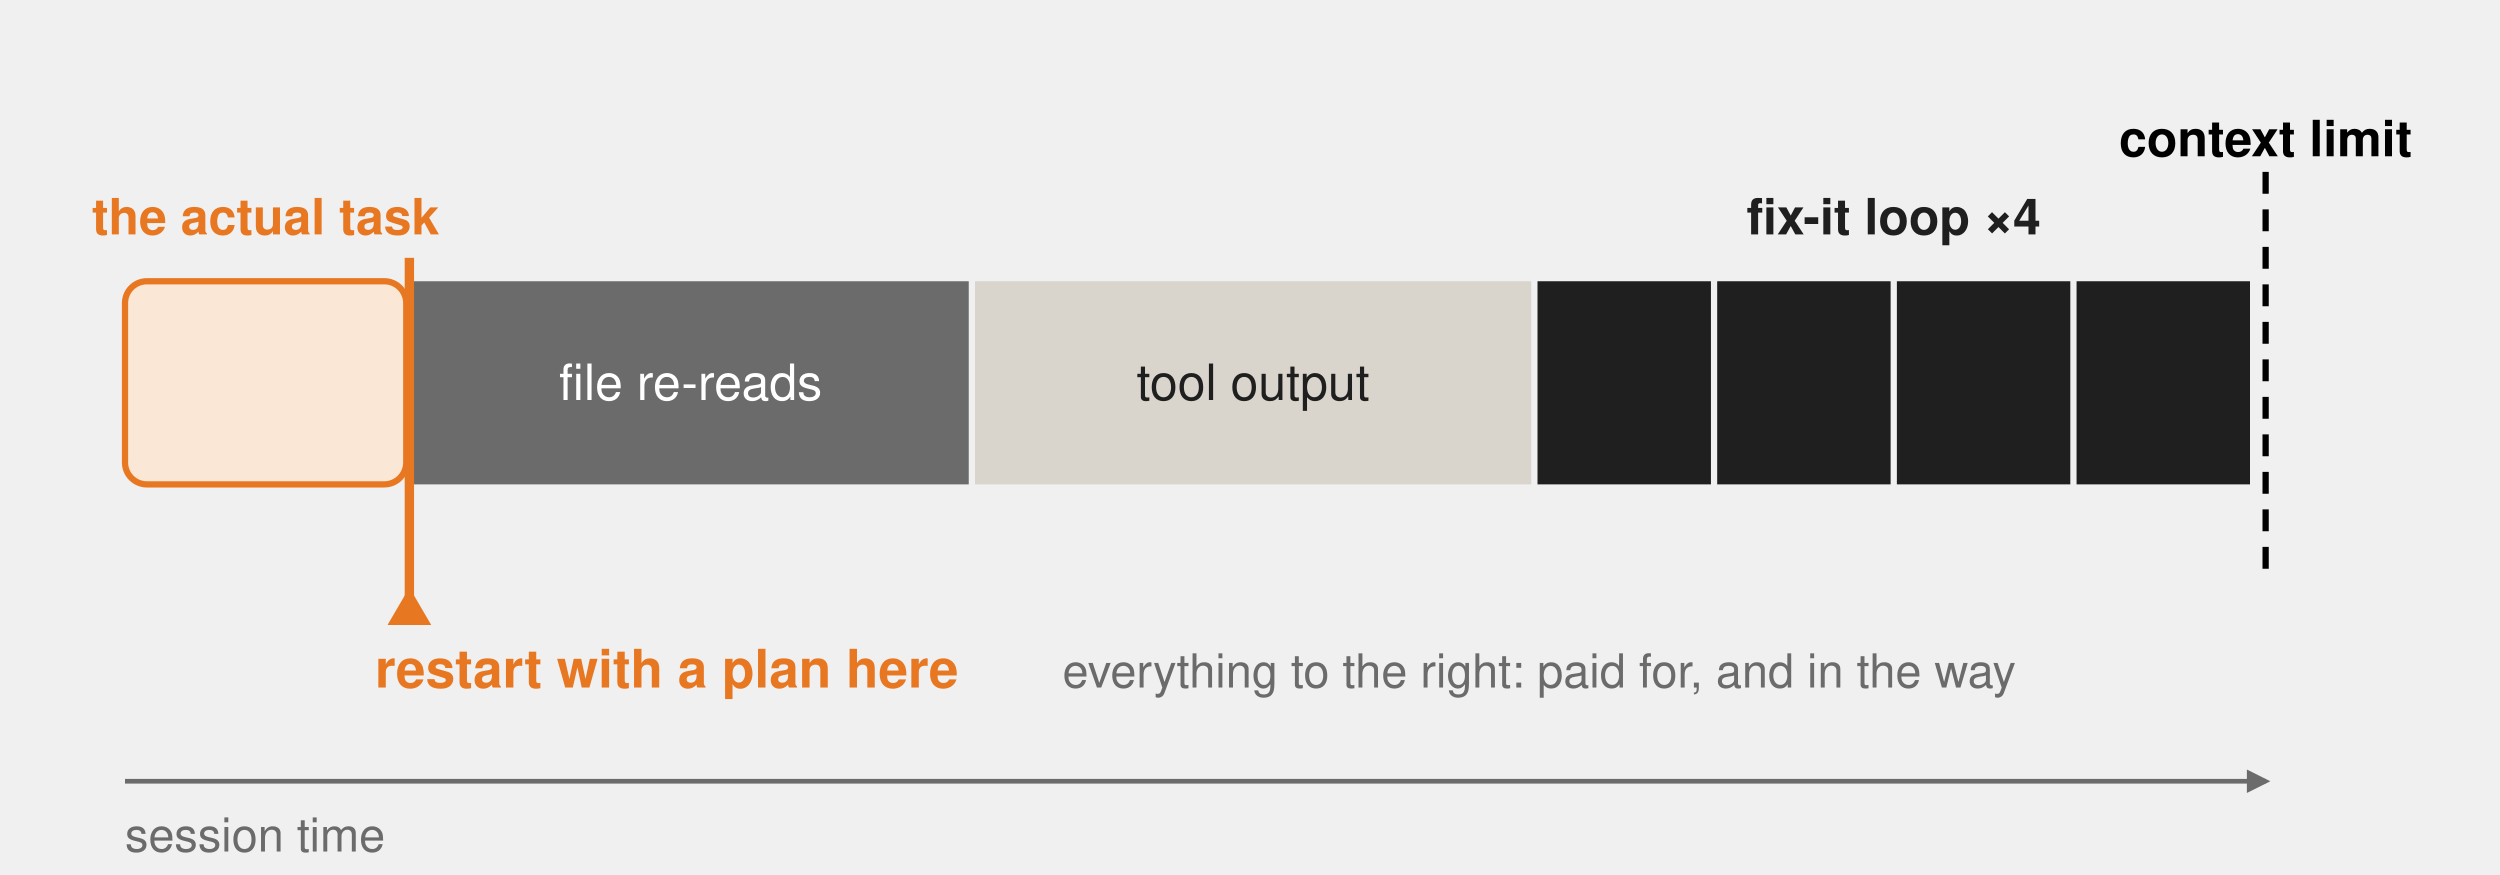
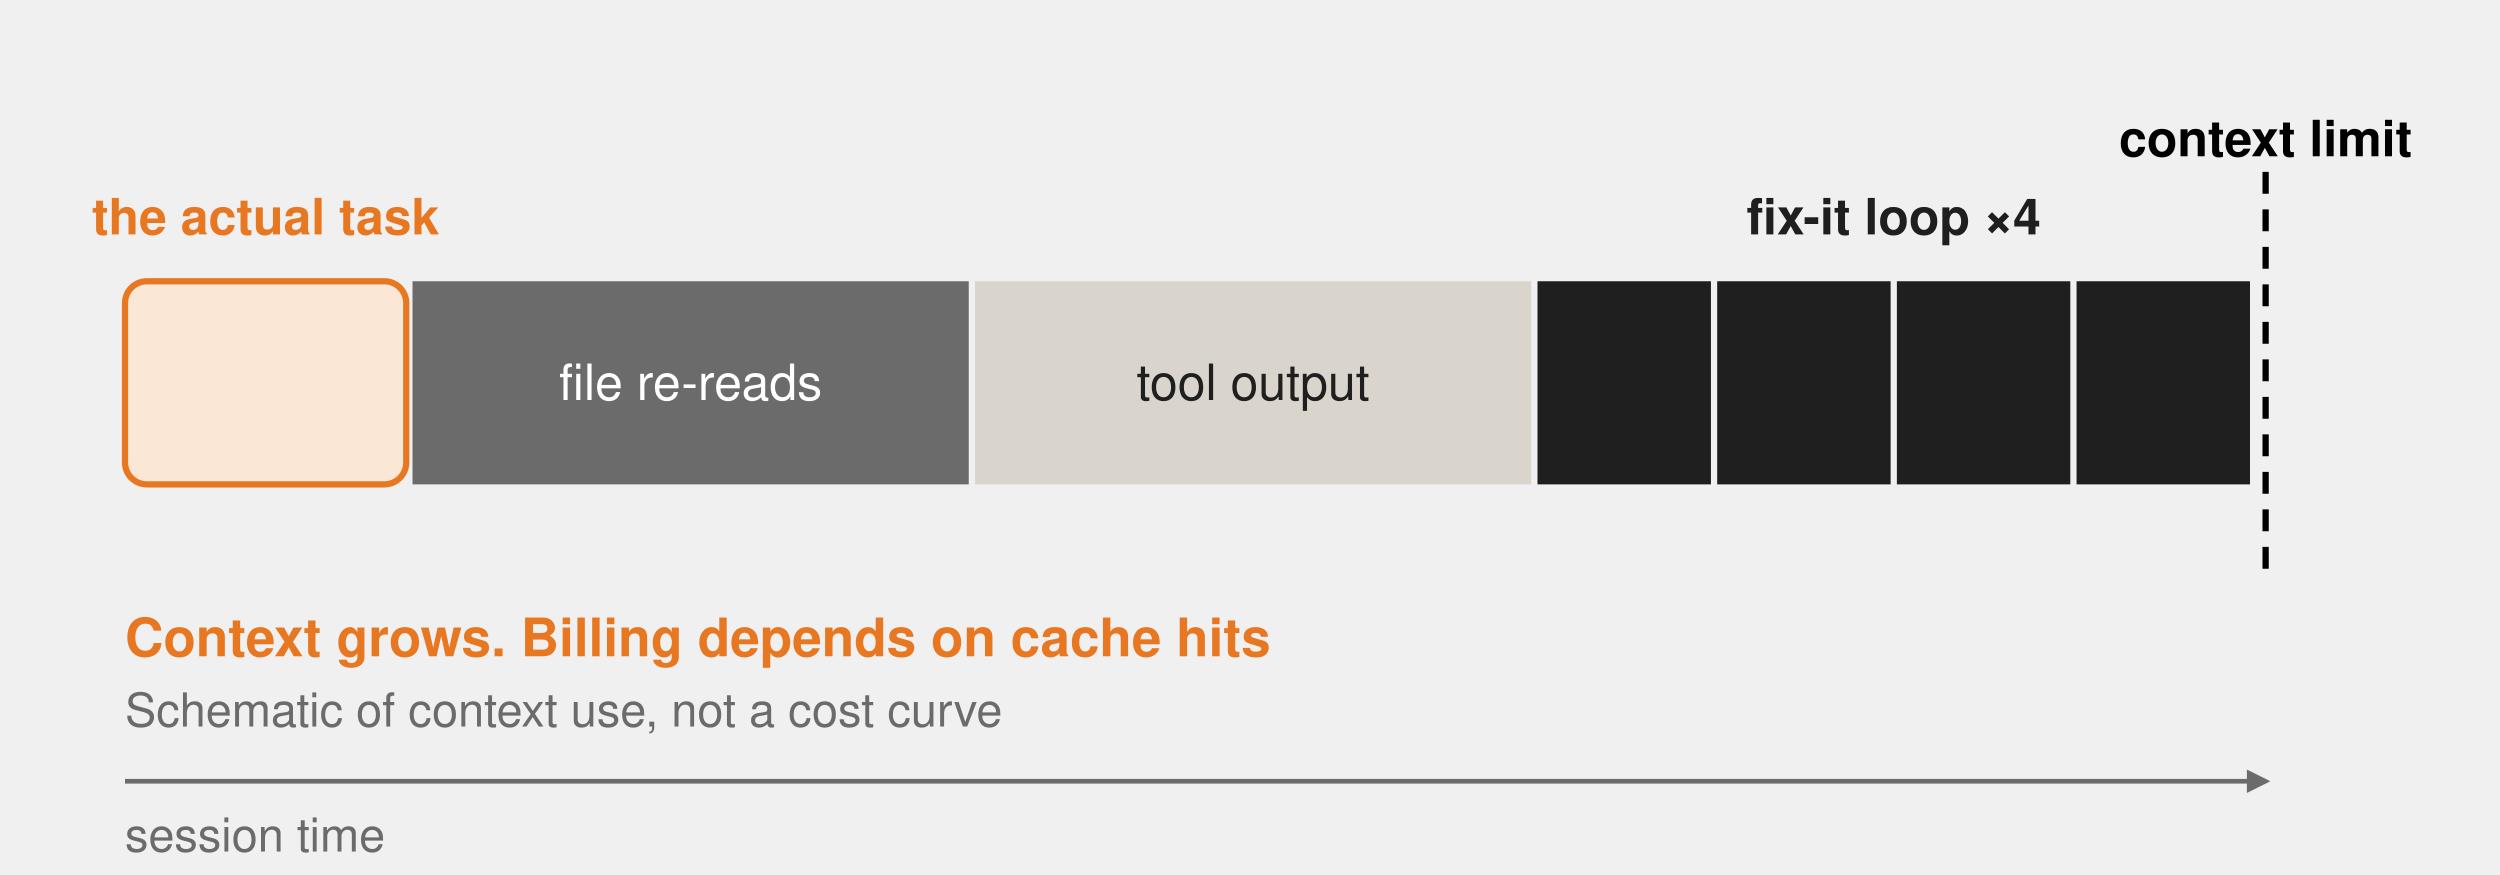
<svg xmlns="http://www.w3.org/2000/svg" viewBox="0 0 1600 560" font-family="Helvetica Neue, Helvetica, Arial, sans-serif">
  <defs>
    <marker id="ah" viewBox="0 0 10 10" refX="8" refY="5" markerWidth="5" markerHeight="5" orient="auto">
      <path d="M0,0 L10,5 L0,10 z" fill="#6b6b6b" />
    </marker>
    <marker id="ao" viewBox="0 0 10 10" refX="8" refY="5" markerWidth="5" markerHeight="5" orient="auto">
      <path d="M0,0 L10,5 L0,10 z" fill="#E87722" />
    </marker>
  </defs>
  <text x="170" y="150" font-size="32" font-weight="700" fill="#E87722" text-anchor="middle">the actual task</text>
  <rect x="80" y="180" width="180" height="130" rx="14" fill="#FBE7D6" stroke="#E87722" stroke-width="4" />
  <rect x="264" y="180" width="356" height="130" fill="#6b6b6b" />
  <text x="442" y="256" font-size="32" fill="#fff" text-anchor="middle">file re-reads</text>
  <rect x="624" y="180" width="356" height="130" fill="#d9d4cc" />
  <text x="802" y="256" font-size="32" fill="#1f1f1f" text-anchor="middle">tool output</text>
  <g fill="#1f1f1f">
    <rect x="984" y="180" width="111" height="130" />
    <rect x="1099" y="180" width="111" height="130" />
    <rect x="1214" y="180" width="111" height="130" />
    <rect x="1329" y="180" width="111" height="130" />
  </g>
  <text x="1212" y="150" font-size="32" font-weight="700" fill="#1f1f1f" text-anchor="middle">fix-it loop ×4</text>
  <line x1="1450" y1="110" x2="1450" y2="370" stroke="#000" stroke-width="4" stroke-dasharray="14 10" />
  <text x="1450" y="100" font-size="32" font-weight="700" fill="#000" text-anchor="middle">context limit</text>
-   <line x1="262" y1="165" x2="262" y2="400" stroke="#E87722" stroke-width="6" />
-   <path d="M248,400 L276,400 L262,376 z" fill="#E87722" />
-   <text x="240" y="440" font-size="34" font-weight="700" fill="#E87722">restart with a plan here</text>
-   <text x="680" y="440" font-size="30" fill="#6b6b6b">everything to the right: paid for, and in the way</text>
+   <text x="80" y="420" font-size="34" font-weight="700" fill="#E87722">Context grows. Billing depends on cache hits</text>
+   <text x="80" y="465" font-size="30" fill="#6b6b6b">Schematic of context use, not a cost curve</text>
  <line x1="80" y1="500" x2="1450" y2="500" stroke="#6b6b6b" stroke-width="3" marker-end="url(#ah)" />
  <text x="80" y="545" font-size="30" fill="#6b6b6b">session time</text>
</svg>
